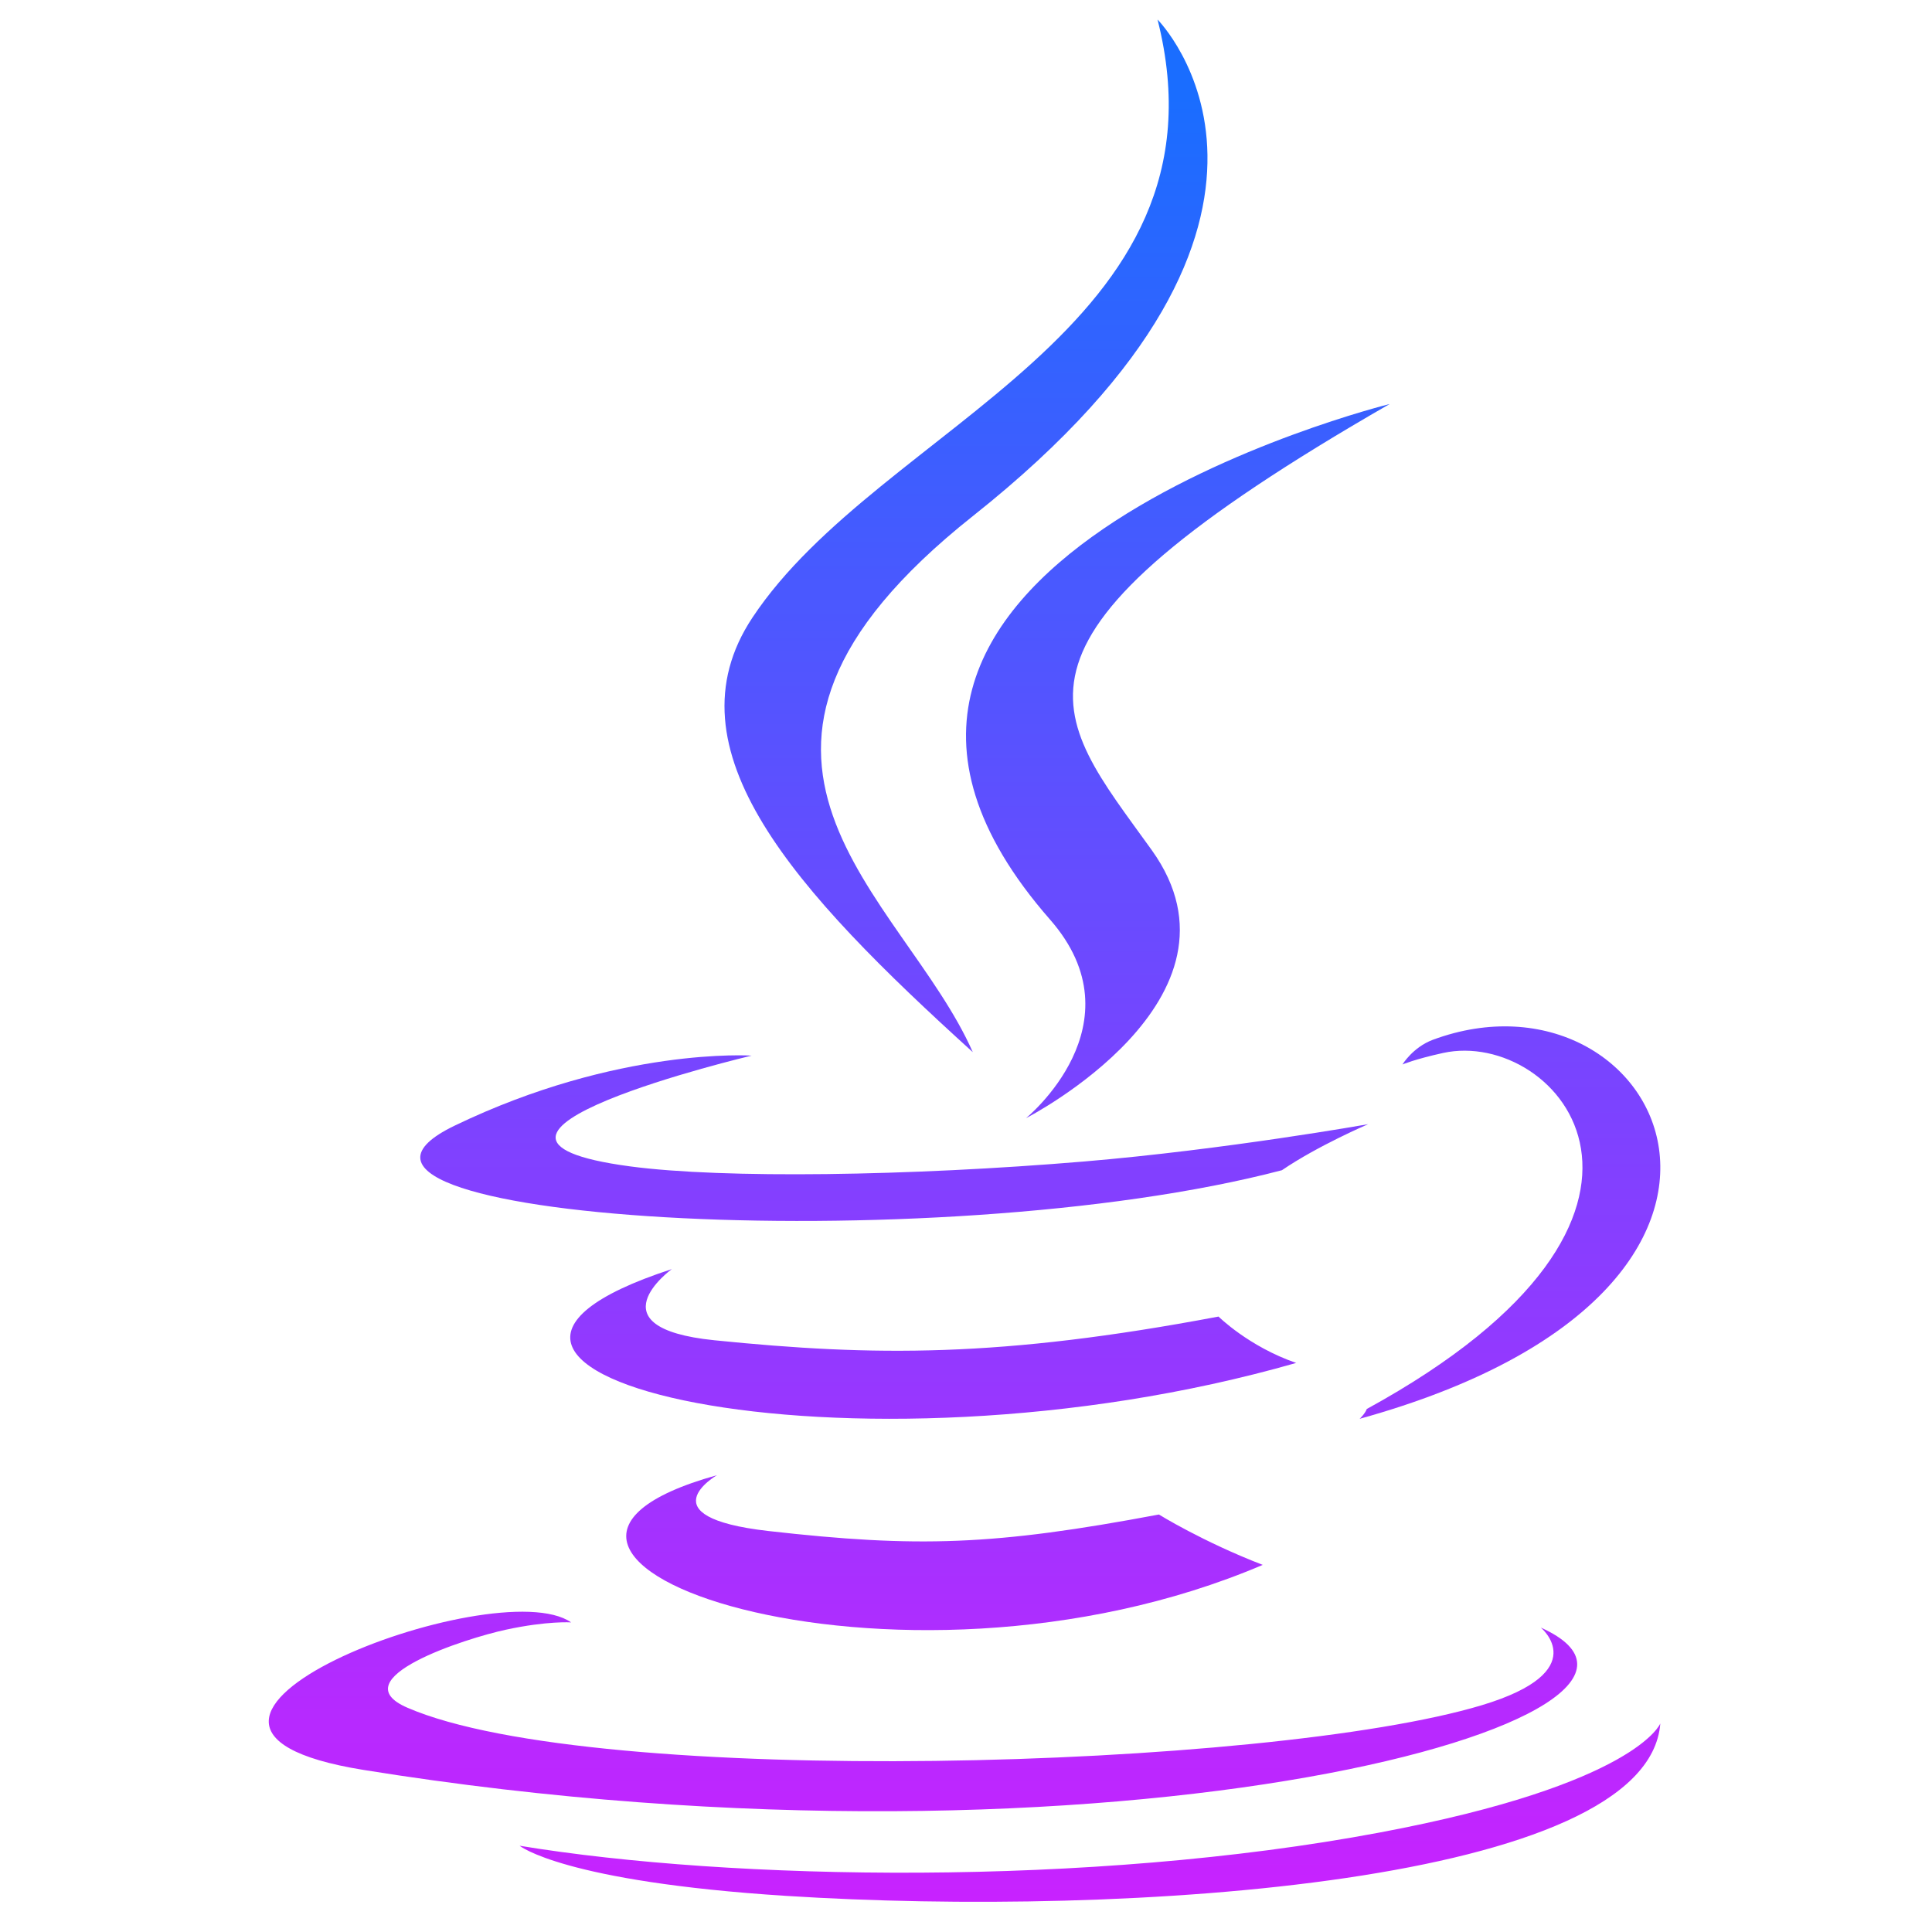
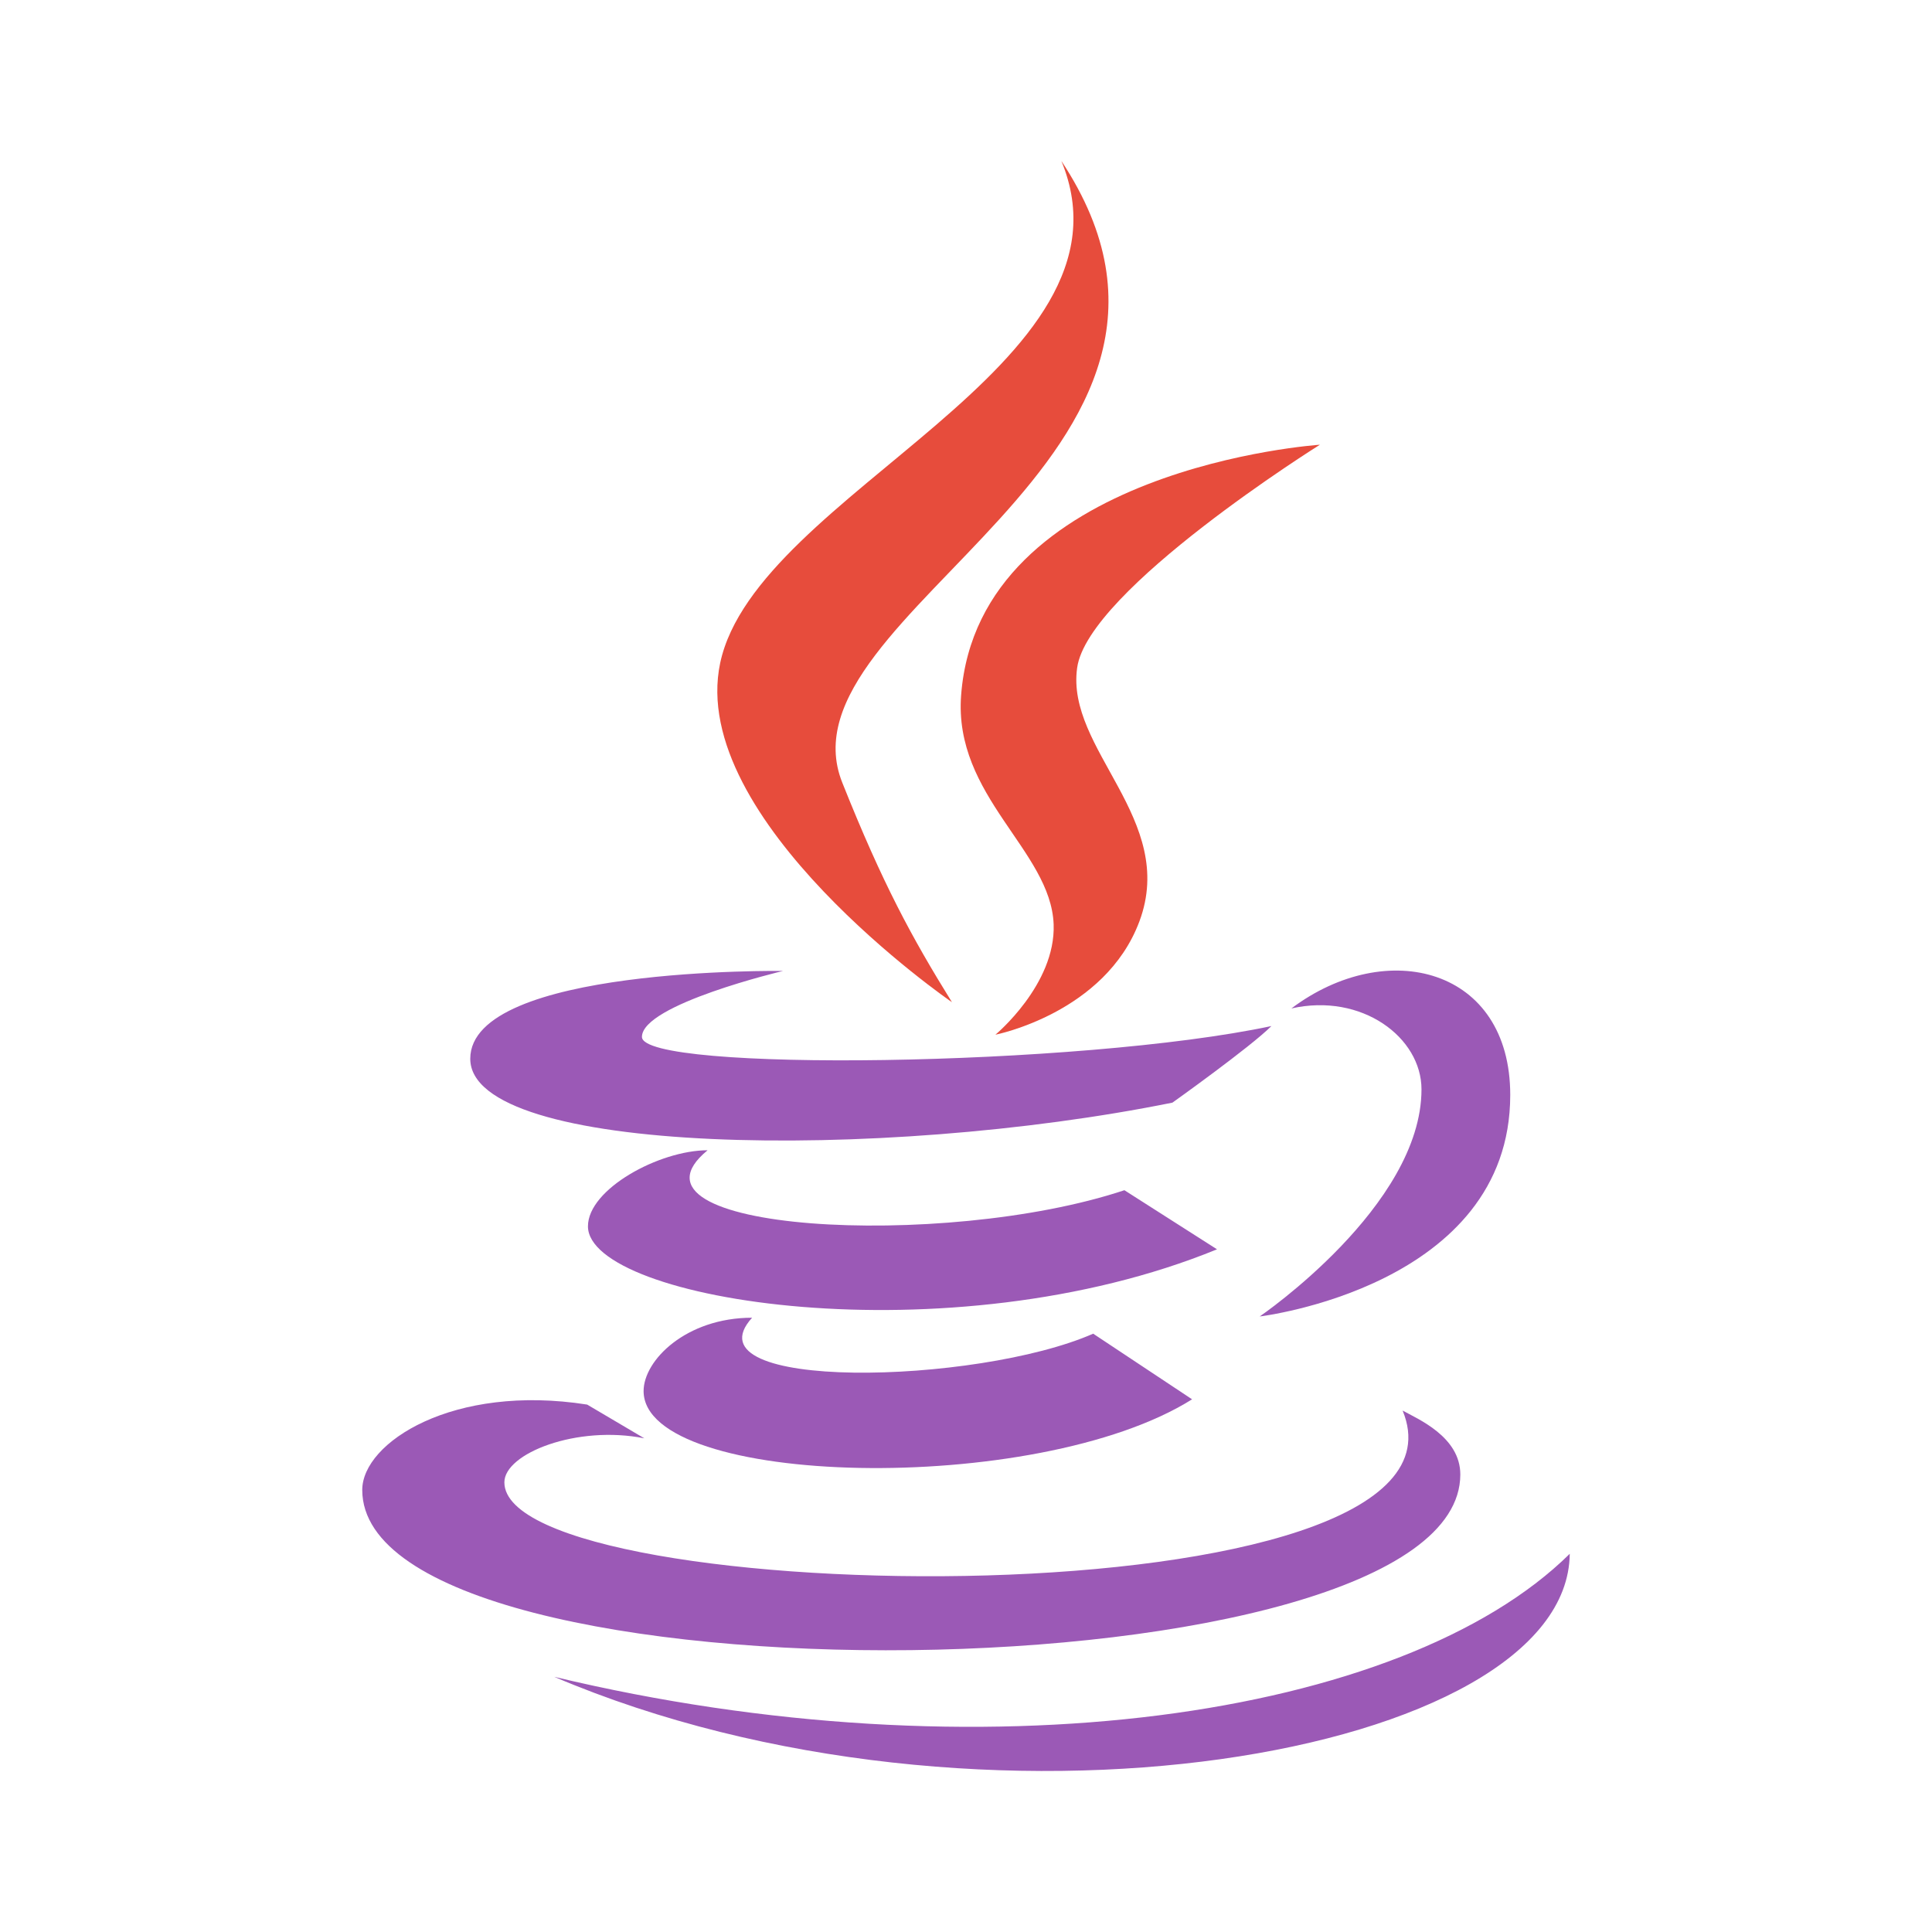
- <svg xmlns="http://www.w3.org/2000/svg" viewBox="0 0 64 64" width="96px" height="96px">
-   <linearGradient id="NYqtCkFrnKYpo6Y7I~_Wea" x1="31.287" x2="31.287" y1="3.383" y2="62.905" gradientUnits="userSpaceOnUse">
-     <stop offset="0" stop-color="#1a6dff" />
-     <stop offset="1" stop-color="#c822ff" />
-   </linearGradient>
-   <path fill="url(#NYqtCkFrnKYpo6Y7I~_Wea)" d="M23.749,48.868c-9.61,2.669,5.846,8.183,18.081,2.971c-2.004-0.775-3.439-1.669-3.439-1.669 c-5.458,1.027-7.99,1.107-12.942,0.546C21.36,50.249,23.749,48.868,23.749,48.868z" />
-   <linearGradient id="NYqtCkFrnKYpo6Y7I~_Web" x1="30.914" x2="30.914" y1="3.911" y2="62.581" gradientUnits="userSpaceOnUse">
-     <stop offset="0" stop-color="#1a6dff" />
-     <stop offset="1" stop-color="#c822ff" />
-   </linearGradient>
-   <path fill="url(#NYqtCkFrnKYpo6Y7I~_Web)" d="M40.365,43.613c-7.23,1.364-11.408,1.32-16.699,0.785c-4.091-0.415-1.412-2.357-1.412-2.357 c-10.587,3.442,5.89,7.346,20.684,3.108C41.365,44.606,40.365,43.613,40.365,43.613z" />
-   <linearGradient id="NYqtCkFrnKYpo6Y7I~_Wec" x1="39.018" x2="39.018" y1="3.213" y2="62.957" gradientUnits="userSpaceOnUse">
-     <stop offset="0" stop-color="#1a6dff" />
-     <stop offset="1" stop-color="#c822ff" />
-   </linearGradient>
-   <path fill="url(#NYqtCkFrnKYpo6Y7I~_Wec)" d="M46.036,13.383c0,0-21.54,5.331-11.252,17.079c3.035,3.463-0.797,6.579-0.797,6.579 s7.706-3.942,4.167-8.879C34.848,23.557,32.313,21.27,46.036,13.383z" />
-   <linearGradient id="NYqtCkFrnKYpo6Y7I~_Wed" x1="30.574" x2="30.574" y1="3.373" y2="62.927" gradientUnits="userSpaceOnUse">
-     <stop offset="0" stop-color="#1a6dff" />
-     <stop offset="1" stop-color="#c822ff" />
-   </linearGradient>
-   <path fill="url(#NYqtCkFrnKYpo6Y7I~_Wed)" d="M51.041,53.916c0,0,1.768,1.448-1.947,2.569c-7.063,2.128-29.395,2.77-35.599,0.085 c-2.23-0.965,1.952-2.304,3.268-2.585c1.372-0.296,2.156-0.241,2.156-0.241c-2.48-1.737-16.031,3.412-6.883,4.886 C36.983,62.653,57.512,56.818,51.041,53.916z" />
-   <linearGradient id="NYqtCkFrnKYpo6Y7I~_Wee" x1="29.622" x2="29.622" y1="3.213" y2="62.957" gradientUnits="userSpaceOnUse">
-     <stop offset="0" stop-color="#1a6dff" />
-     <stop offset="1" stop-color="#c822ff" />
-   </linearGradient>
-   <path fill="url(#NYqtCkFrnKYpo6Y7I~_Wee)" d="M42.465,38.765c1.199-0.817,2.857-1.525,2.857-1.525s-4.721,0.841-9.422,1.237 c-5.753,0.481-11.928,0.574-15.026,0.161c-7.337-0.977,4.023-3.669,4.023-3.669s-4.411-0.297-9.837,2.32 C8.645,40.384,30.93,41.792,42.465,38.765z" />
-   <linearGradient id="NYqtCkFrnKYpo6Y7I~_Wef" x1="50.02" x2="50.02" y1=".999" y2="64.288" gradientUnits="userSpaceOnUse">
-     <stop offset="0" stop-color="#1a6dff" />
-     <stop offset="1" stop-color="#c822ff" />
-   </linearGradient>
-   <path fill="url(#NYqtCkFrnKYpo6Y7I~_Wef)" d="M45.276,46.675C45.222,46.829,45.04,47,45.04,47c15.704-4.351,9.93-15.336,2.423-12.555 c-0.659,0.247-1.005,0.817-1.005,0.817s0.415-0.177,1.345-0.381C51.598,34.048,57.034,40.236,45.276,46.675z" />
-   <linearGradient id="NYqtCkFrnKYpo6Y7I~_Weg" x1="32" x2="32" y1="3.213" y2="62.957" gradientUnits="userSpaceOnUse">
-     <stop offset="0" stop-color="#1a6dff" />
-     <stop offset="1" stop-color="#c822ff" />
-   </linearGradient>
-   <path fill="url(#NYqtCkFrnKYpo6Y7I~_Weg)" d="M32.225,34.854c-2.293-5.208-10.071-9.766,0.004-17.76 c12.564-9.966,6.116-16.447,6.116-16.447c2.602,10.295-9.172,13.403-13.422,19.815C22.029,24.83,26.344,29.523,32.225,34.854z" />
-   <linearGradient id="NYqtCkFrnKYpo6Y7I~_Weh" x1="36.106" x2="36.106" y1="3.212" y2="62.958" gradientUnits="userSpaceOnUse">
-     <stop offset="0" stop-color="#1a6dff" />
-     <stop offset="1" stop-color="#c822ff" />
-   </linearGradient>
-   <path fill="url(#NYqtCkFrnKYpo6Y7I~_Weh)" d="M45.697,60.706c-9.607,1.804-21.456,1.593-28.484,0.437c0,0,1.439,1.188,8.837,1.661 c11.256,0.719,28.541-0.399,28.95-5.712C55,57.092,54.213,59.106,45.697,60.706z" />
+ <svg xmlns="http://www.w3.org/2000/svg" viewBox="0 0 96 96" width="96px" height="96px">
+   <g id="surface5200317">
+     <path style=" stroke:none;fill-rule:nonzero;fill:rgb(90.588%,29.804%,23.529%);fill-opacity:1;" d="M 47.301 49.797 C 45.305 46.578 43.855 43.91 41.852 38.887 C 38.457 30.398 62.48 22.73 52.738 7.996 C 56.961 18.176 37.586 24.469 35.785 32.945 C 34.141 40.738 47.289 49.797 47.301 49.797 Z M 47.301 49.797 " />
+     <path style=" stroke:none;fill-rule:nonzero;fill:rgb(90.588%,29.804%,23.529%);fill-opacity:1;" d="M 47.758 34.539 C 47.371 39.57 52.215 42.254 52.355 45.93 C 52.465 48.922 49.461 51.414 49.461 51.414 C 49.461 51.414 54.914 50.344 56.617 45.781 C 58.508 40.711 52.949 37.242 53.523 33.184 C 54.055 29.309 65.586 22.098 65.586 22.098 C 65.586 22.098 48.621 23.223 47.758 34.539 Z M 47.758 34.539 " />
+     <path style=" stroke:none;fill-rule:nonzero;fill:rgb(60.784%,34.902%,71.373%);fill-opacity:1;" d="M 64.168 50.109 C 67.676 49.32 70.633 51.555 70.633 54.129 C 70.633 59.934 62.594 65.414 62.594 65.414 C 62.594 65.414 75.043 63.934 75.043 54.406 C 75.043 48.105 68.93 46.531 64.168 50.109 Z M 58.258 54.789 C 58.258 54.789 62.141 52.023 63.176 50.984 C 53.648 53.008 31.898 53.281 31.898 51.523 C 31.898 49.906 38.91 48.246 38.91 48.246 C 38.91 48.246 23.367 48.023 23.367 52.609 C 23.367 57.391 43.715 57.73 58.258 54.789 Z M 58.258 54.789 " />
+     <path style=" stroke:none;fill-rule:nonzero;fill:rgb(60.784%,34.902%,71.373%);fill-opacity:1;" d="M 55.871 59.141 C 46.852 62.141 30.242 61.184 35.16 57.156 C 32.766 57.156 29.215 59.082 29.215 60.934 C 29.215 64.648 47.18 67.516 60.473 62.078 Z M 55.871 59.141 " />
+     <path style=" stroke:none;fill-rule:nonzero;fill:rgb(60.784%,34.902%,71.373%);fill-opacity:1;" d="M 37.371 65.477 C 34.102 65.477 31.98 67.586 31.98 69.121 C 31.98 73.902 51.504 74.387 59.234 69.531 L 54.32 66.27 C 48.543 68.809 34.027 69.156 37.371 65.477 Z M 37.371 65.477 " />
+     <path style=" stroke:none;fill-rule:nonzero;fill:rgb(60.784%,34.902%,71.373%);fill-opacity:1;" d="M 72.562 73.266 C 72.562 71.391 70.453 70.512 69.695 70.09 C 74.152 80.836 25.062 80 25.062 73.656 C 25.062 72.215 28.676 70.801 32.016 71.469 L 29.176 69.793 C 22.52 68.746 18 71.676 18 74.035 C 18 85.039 72.562 84.512 72.562 73.266 Z M 72.562 73.266 " />
+     <path style=" stroke:none;fill-rule:nonzero;fill:rgb(60.784%,34.902%,71.373%);fill-opacity:1;" d="M 78 77.207 C 69.707 85.398 48.684 88.383 27.539 83.32 C 48.684 92.328 77.898 87.258 78 77.207 Z M 78 77.207 " />
+   </g>
</svg>
